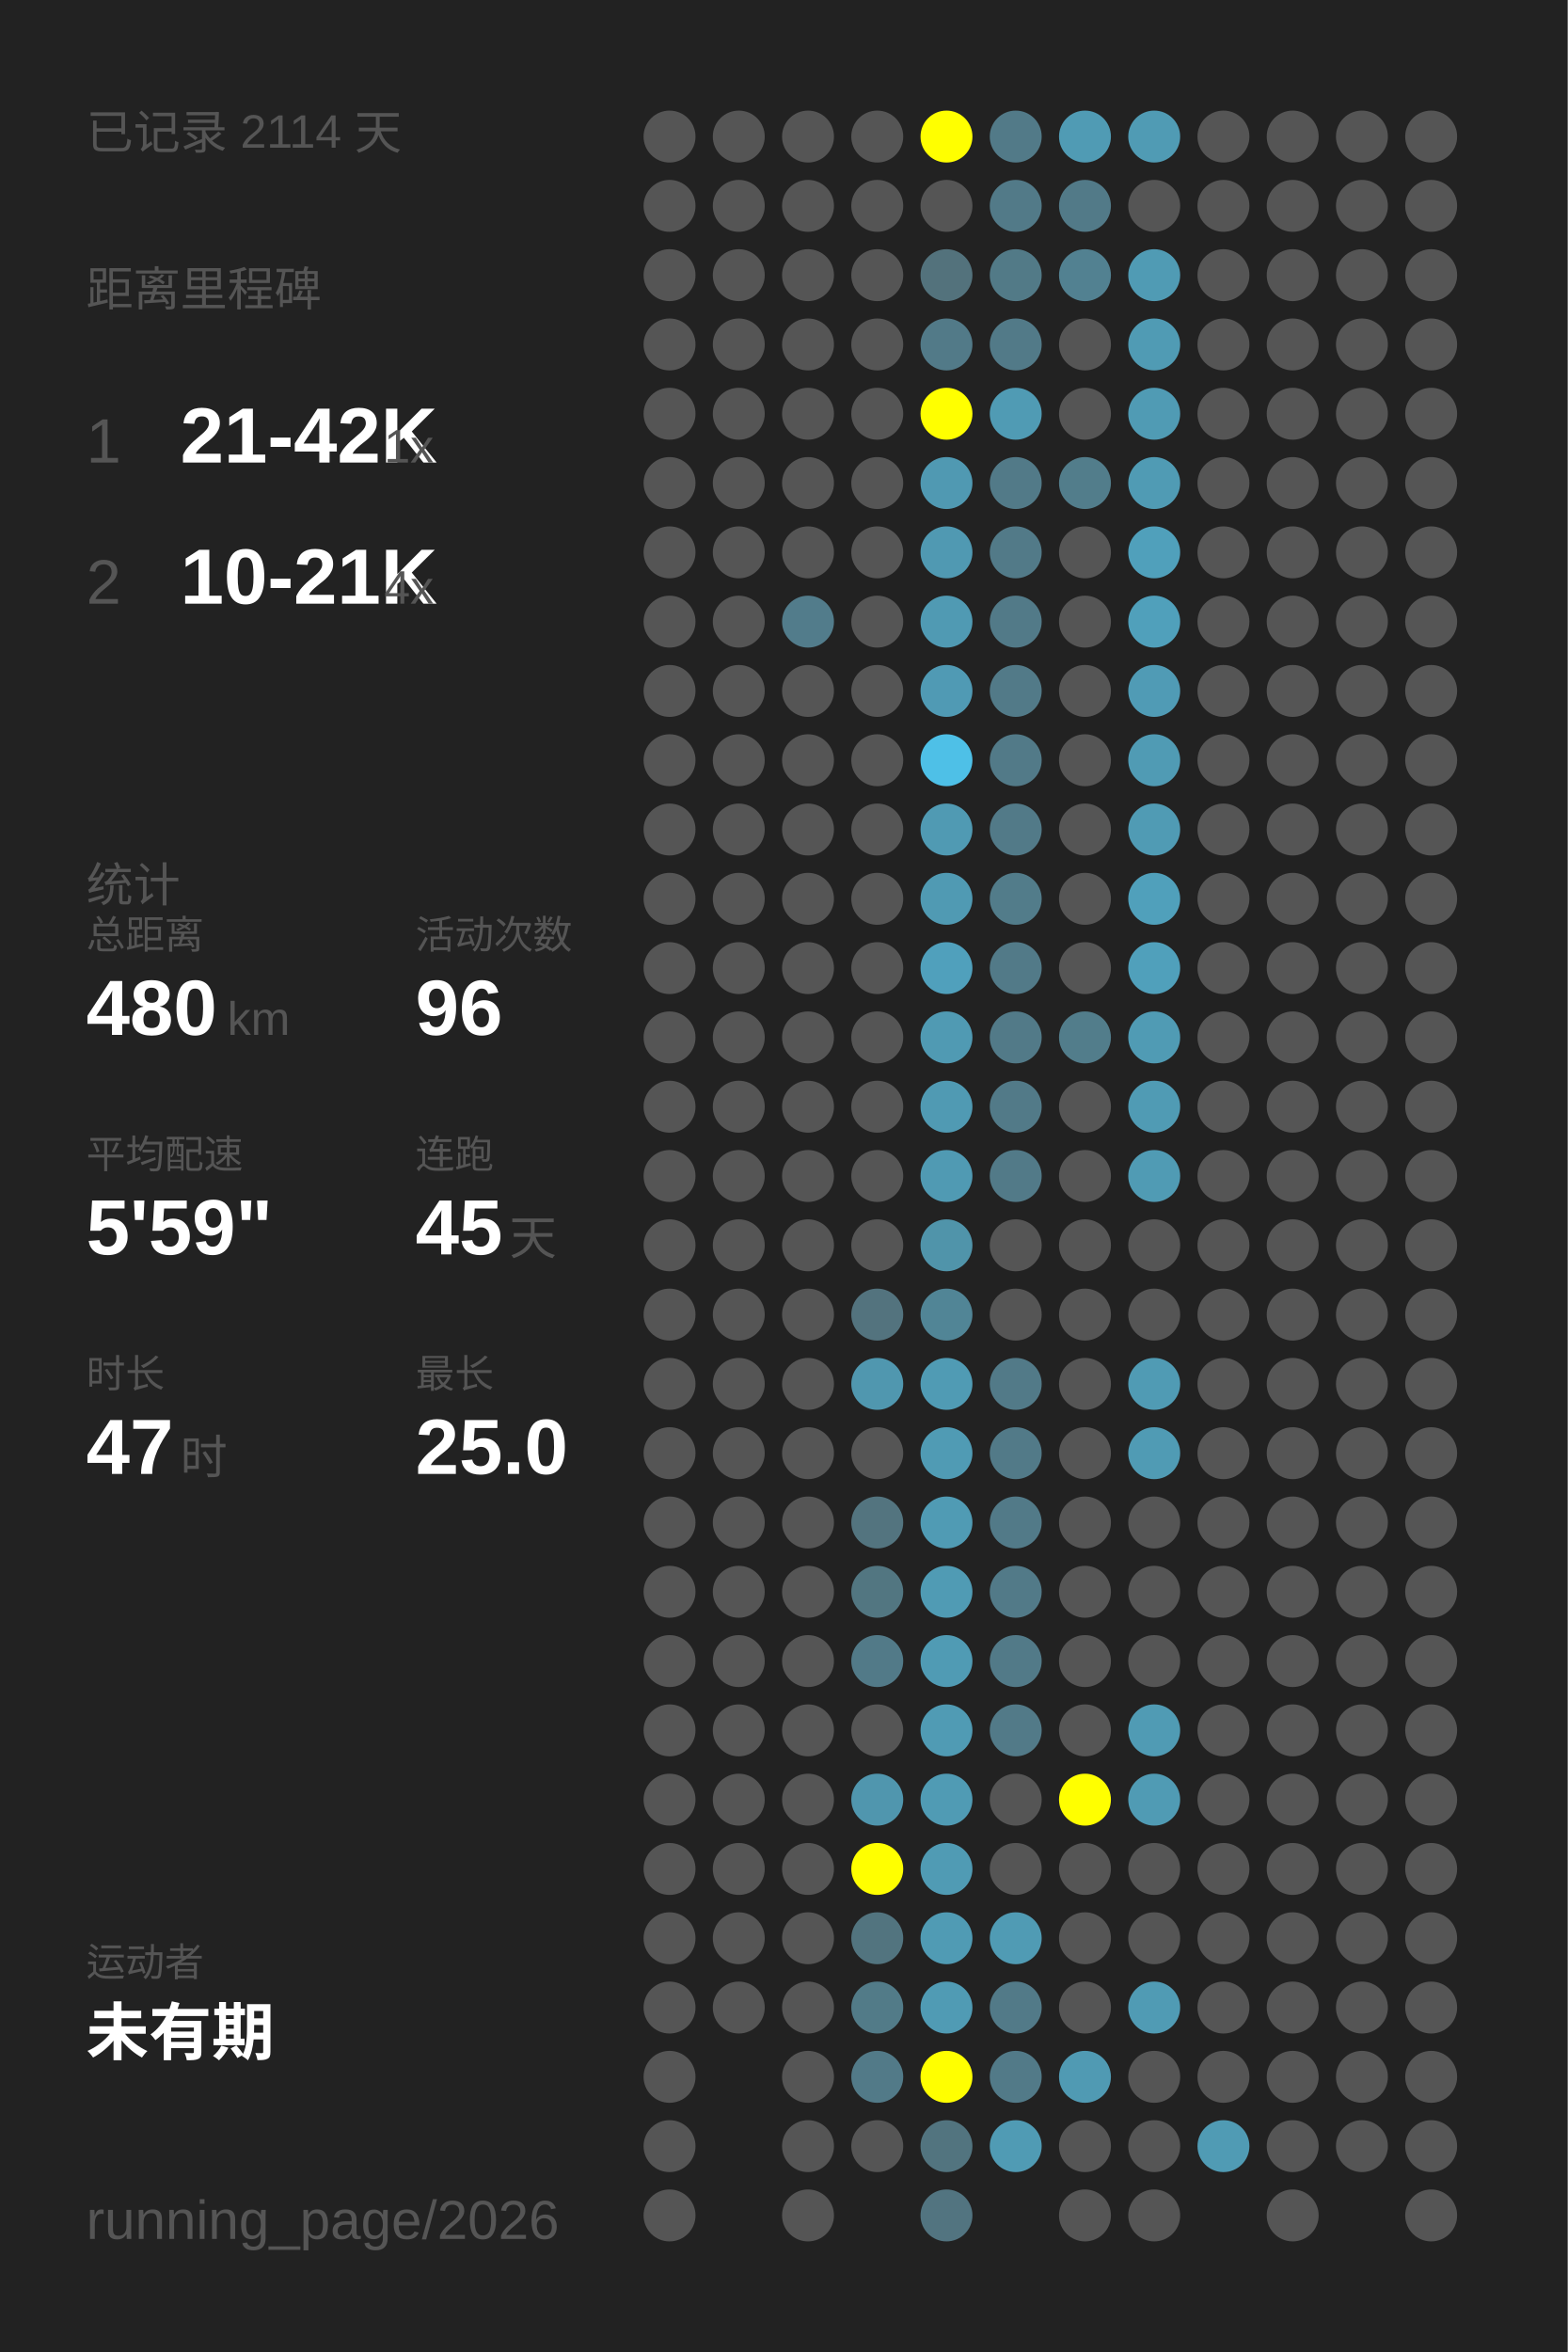
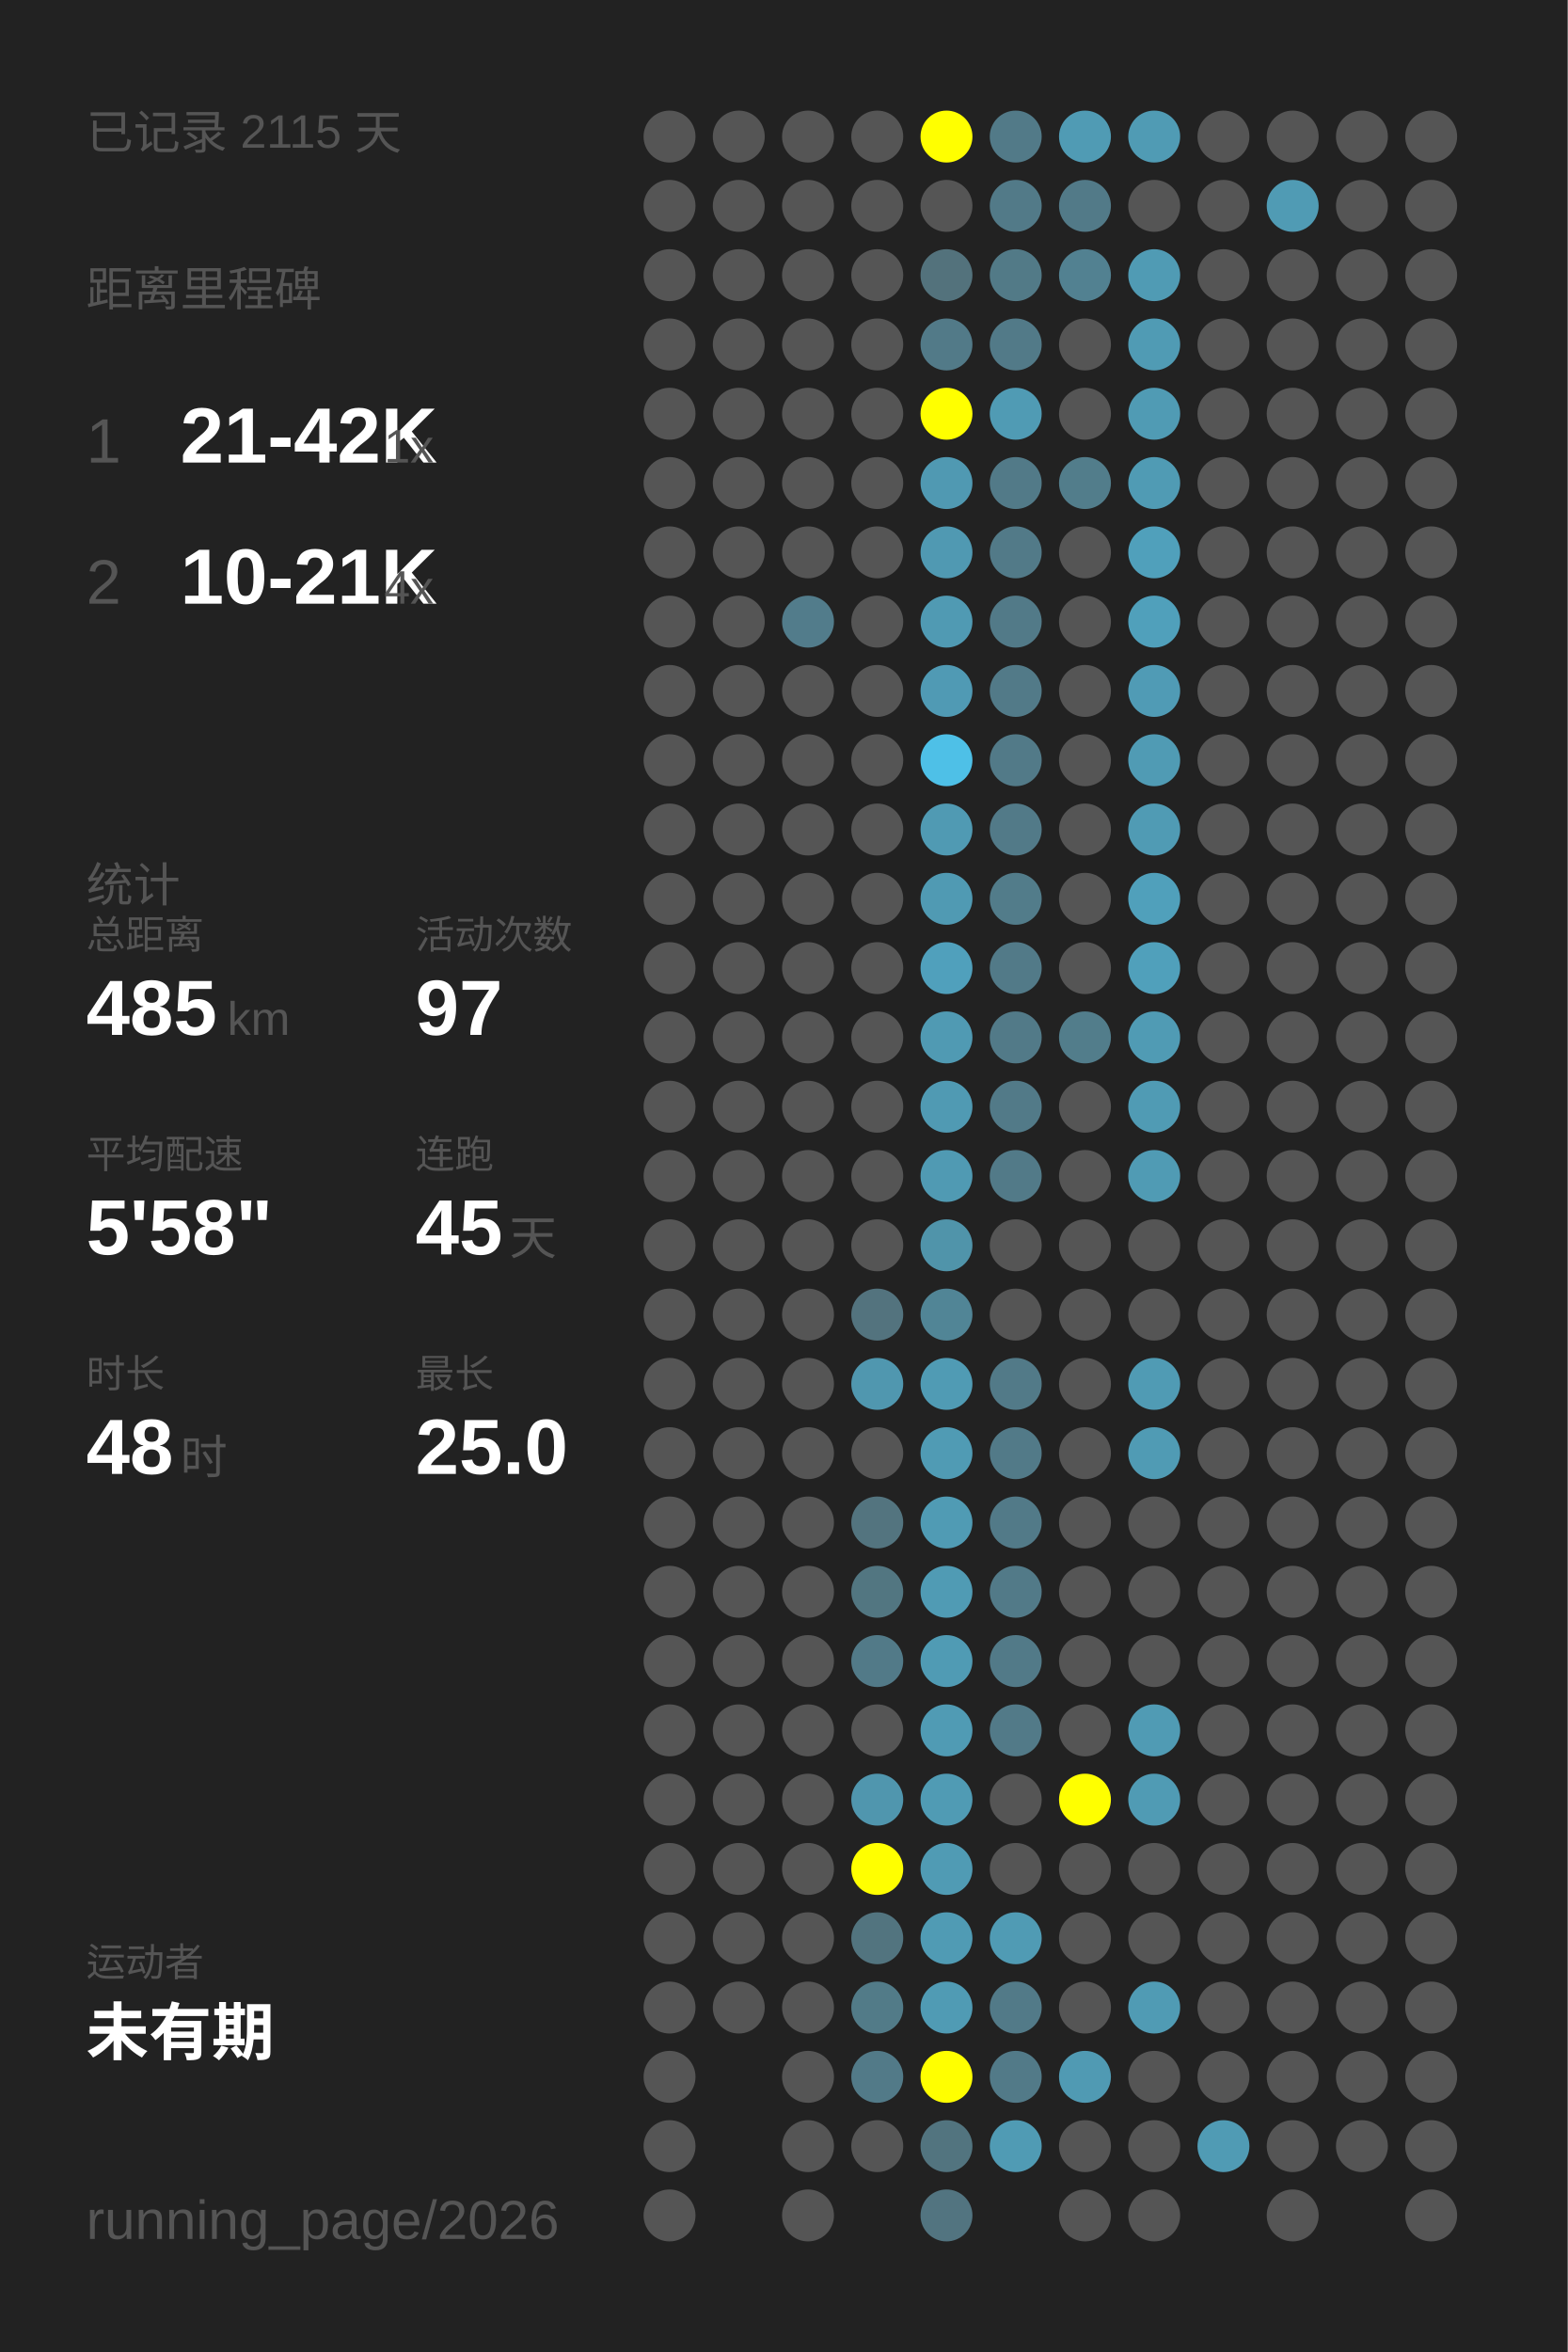
<svg xmlns="http://www.w3.org/2000/svg" baseProfile="full" height="300mm" version="1.1" viewBox="0,0,200,300" width="200mm">
  <defs />
  <rect fill="#222222" height="300" width="200" x="0" y="0" />
-   <text fill="#555555" style="font-size:6px; font-family:Arial;" x="11" y="19">已记录 2114 天</text>
+   <text fill="#555555" style="font-size:6px; font-family:Arial;" x="11" y="19">已记录 2115 天</text>
  <text fill="#555555" style="font-size:6px; font-family:Arial;" x="11" y="39">距离里程碑</text>
  <text fill="#555555" style="font-size:8px; font-family:Arial;" x="11" y="59">1</text>
  <text fill="#FFFFFF" style="font-size:10px; font-family:Arial; font-weight:bold;" x="23" y="59">21-42K</text>
  <text fill="#555555" style="font-size:6px; font-family:Arial;" x="49" y="59">1x</text>
  <text fill="#555555" style="font-size:8px; font-family:Arial;" x="11" y="77">2</text>
  <text fill="#FFFFFF" style="font-size:10px; font-family:Arial; font-weight:bold;" x="23" y="77">10-21K</text>
  <text fill="#555555" style="font-size:6px; font-family:Arial;" x="49" y="77">4x</text>
  <text fill="#555555" style="font-size:6px; font-family:Arial;" x="11" y="115">统计</text>
  <text fill="#555555" style="font-size:5px; font-family:Arial;" x="11" y="121">总距离</text>
-   <text fill="#FFFFFF" style="font-size:10px; font-family:Arial; font-weight:bold;" x="11" y="132">480</text>
+   <text fill="#FFFFFF" style="font-size:10px; font-family:Arial; font-weight:bold;" x="11" y="132">485</text>
  <text fill="#555555" style="font-size:6px; font-family:Arial;" x="29" y="132">km</text>
  <text fill="#555555" style="font-size:5px; font-family:Arial;" x="53" y="121">活动次数</text>
-   <text fill="#FFFFFF" style="font-size:10px; font-family:Arial; font-weight:bold;" x="53" y="132">96</text>
+   <text fill="#FFFFFF" style="font-size:10px; font-family:Arial; font-weight:bold;" x="53" y="132">97</text>
  <text fill="#555555" style="font-size:5px; font-family:Arial;" x="11" y="149">平均配速</text>
-   <text fill="#FFFFFF" style="font-size:10px; font-family:Arial; font-weight:bold;" x="11" y="160">5'59"</text>
+   <text fill="#FFFFFF" style="font-size:10px; font-family:Arial; font-weight:bold;" x="11" y="160">5'58"</text>
  <text fill="#555555" style="font-size:5px; font-family:Arial;" x="53" y="149">连跑</text>
  <text fill="#FFFFFF" style="font-size:10px; font-family:Arial; font-weight:bold;" x="53" y="160">45</text>
  <text fill="#555555" style="font-size:6px; font-family:Arial;" x="65" y="160">天</text>
  <text fill="#555555" style="font-size:5px; font-family:Arial;" x="11" y="177">时长</text>
-   <text fill="#FFFFFF" style="font-size:10px; font-family:Arial; font-weight:bold;" x="11" y="188">47</text>
+   <text fill="#FFFFFF" style="font-size:10px; font-family:Arial; font-weight:bold;" x="11" y="188">48</text>
  <text fill="#555555" style="font-size:6px; font-family:Arial;" x="23" y="188">时</text>
  <text fill="#555555" style="font-size:5px; font-family:Arial;" x="53" y="177">最长</text>
  <text fill="#FFFFFF" style="font-size:10px; font-family:Arial; font-weight:bold;" x="53" y="188">25.0</text>
  <text fill="#555555" style="font-size:5px; font-family:Arial;" x="11" y="252.065">运动者</text>
  <text fill="#FFFFFF" style="font-size:8px; font-family:Arial; font-weight:bold;" x="11" y="262.065">未有期</text>
  <text fill="#555555" style="font-size:7px; font-family:Arial;" x="11" y="285.581">running_page/2026</text>
  <circle cx="85.417" cy="17.419" fill="#555555" r="3.312" />
  <circle cx="85.417" cy="26.258" fill="#555555" r="3.312" />
  <circle cx="85.417" cy="35.097" fill="#555555" r="3.312" />
  <circle cx="85.417" cy="43.935" fill="#555555" r="3.312" />
  <circle cx="85.417" cy="52.774" fill="#555555" r="3.312" />
  <circle cx="85.417" cy="61.613" fill="#555555" r="3.312" />
  <circle cx="85.417" cy="70.452" fill="#555555" r="3.312" />
  <circle cx="85.417" cy="79.29" fill="#555555" r="3.312" />
  <circle cx="85.417" cy="88.129" fill="#555555" r="3.312" />
  <circle cx="85.417" cy="96.968" fill="#555555" r="3.312" />
  <circle cx="85.417" cy="105.806" fill="#555555" r="3.312" />
  <circle cx="85.417" cy="114.645" fill="#555555" r="3.312" />
  <circle cx="85.417" cy="123.484" fill="#555555" r="3.312" />
  <circle cx="85.417" cy="132.323" fill="#555555" r="3.312" />
  <circle cx="85.417" cy="141.161" fill="#555555" r="3.312" />
  <circle cx="85.417" cy="150" fill="#555555" r="3.312" />
  <circle cx="85.417" cy="158.839" fill="#555555" r="3.312" />
  <circle cx="85.417" cy="167.677" fill="#555555" r="3.312" />
  <circle cx="85.417" cy="176.516" fill="#555555" r="3.312" />
  <circle cx="85.417" cy="185.355" fill="#555555" r="3.312" />
  <circle cx="85.417" cy="194.194" fill="#555555" r="3.312" />
  <circle cx="85.417" cy="203.032" fill="#555555" r="3.312" />
  <circle cx="85.417" cy="211.871" fill="#555555" r="3.312" />
  <circle cx="85.417" cy="220.71" fill="#555555" r="3.312" />
  <circle cx="85.417" cy="229.548" fill="#555555" r="3.312" />
  <circle cx="85.417" cy="238.387" fill="#555555" r="3.312" />
  <circle cx="85.417" cy="247.226" fill="#555555" r="3.312" />
  <circle cx="85.417" cy="256.065" fill="#555555" r="3.312" />
  <circle cx="85.417" cy="264.903" fill="#555555" r="3.312" />
  <circle cx="85.417" cy="273.742" fill="#555555" r="3.312" />
  <circle cx="85.417" cy="282.581" fill="#555555" r="3.312" />
  <circle cx="94.25" cy="17.419" fill="#555555" r="3.312" />
  <circle cx="94.25" cy="26.258" fill="#555555" r="3.312" />
  <circle cx="94.25" cy="35.097" fill="#555555" r="3.312" />
  <circle cx="94.25" cy="43.935" fill="#555555" r="3.312" />
  <circle cx="94.25" cy="52.774" fill="#555555" r="3.312" />
  <circle cx="94.25" cy="61.613" fill="#555555" r="3.312" />
  <circle cx="94.25" cy="70.452" fill="#555555" r="3.312" />
  <circle cx="94.25" cy="79.29" fill="#555555" r="3.312" />
  <circle cx="94.25" cy="88.129" fill="#555555" r="3.312" />
  <circle cx="94.25" cy="96.968" fill="#555555" r="3.312" />
  <circle cx="94.25" cy="105.806" fill="#555555" r="3.312" />
  <circle cx="94.25" cy="114.645" fill="#555555" r="3.312" />
  <circle cx="94.25" cy="123.484" fill="#555555" r="3.312" />
  <circle cx="94.25" cy="132.323" fill="#555555" r="3.312" />
  <circle cx="94.25" cy="141.161" fill="#555555" r="3.312" />
  <circle cx="94.25" cy="150" fill="#555555" r="3.312" />
  <circle cx="94.25" cy="158.839" fill="#555555" r="3.312" />
  <circle cx="94.25" cy="167.677" fill="#555555" r="3.312" />
  <circle cx="94.25" cy="176.516" fill="#555555" r="3.312" />
  <circle cx="94.25" cy="185.355" fill="#555555" r="3.312" />
  <circle cx="94.25" cy="194.194" fill="#555555" r="3.312" />
  <circle cx="94.25" cy="203.032" fill="#555555" r="3.312" />
  <circle cx="94.25" cy="211.871" fill="#555555" r="3.312" />
  <circle cx="94.25" cy="220.71" fill="#555555" r="3.312" />
  <circle cx="94.25" cy="229.548" fill="#555555" r="3.312" />
  <circle cx="94.25" cy="238.387" fill="#555555" r="3.312" />
  <circle cx="94.25" cy="247.226" fill="#555555" r="3.312" />
  <circle cx="94.25" cy="256.065" fill="#555555" r="3.312" />
  <circle cx="103.083" cy="17.419" fill="#555555" r="3.312" />
  <circle cx="103.083" cy="26.258" fill="#555555" r="3.312" />
  <circle cx="103.083" cy="35.097" fill="#555555" r="3.312" />
  <circle cx="103.083" cy="43.935" fill="#555555" r="3.312" />
  <circle cx="103.083" cy="52.774" fill="#555555" r="3.312" />
  <circle cx="103.083" cy="61.613" fill="#555555" r="3.312" />
  <circle cx="103.083" cy="70.452" fill="#555555" r="3.312" />
  <circle cx="103.083" cy="79.29" fill="#527c8b" r="3.312" />
  <circle cx="103.083" cy="88.129" fill="#555555" r="3.312" />
  <circle cx="103.083" cy="96.968" fill="#555555" r="3.312" />
  <circle cx="103.083" cy="105.806" fill="#555555" r="3.312" />
  <circle cx="103.083" cy="114.645" fill="#555555" r="3.312" />
  <circle cx="103.083" cy="123.484" fill="#555555" r="3.312" />
  <circle cx="103.083" cy="132.323" fill="#555555" r="3.312" />
  <circle cx="103.083" cy="141.161" fill="#555555" r="3.312" />
  <circle cx="103.083" cy="150" fill="#555555" r="3.312" />
  <circle cx="103.083" cy="158.839" fill="#555555" r="3.312" />
  <circle cx="103.083" cy="167.677" fill="#555555" r="3.312" />
  <circle cx="103.083" cy="176.516" fill="#555555" r="3.312" />
  <circle cx="103.083" cy="185.355" fill="#555555" r="3.312" />
  <circle cx="103.083" cy="194.194" fill="#555555" r="3.312" />
  <circle cx="103.083" cy="203.032" fill="#555555" r="3.312" />
  <circle cx="103.083" cy="211.871" fill="#555555" r="3.312" />
  <circle cx="103.083" cy="220.71" fill="#555555" r="3.312" />
  <circle cx="103.083" cy="229.548" fill="#555555" r="3.312" />
  <circle cx="103.083" cy="238.387" fill="#555555" r="3.312" />
  <circle cx="103.083" cy="247.226" fill="#555555" r="3.312" />
  <circle cx="103.083" cy="256.065" fill="#555555" r="3.312" />
  <circle cx="103.083" cy="264.903" fill="#555555" r="3.312" />
  <circle cx="103.083" cy="273.742" fill="#555555" r="3.312" />
  <circle cx="103.083" cy="282.581" fill="#555555" r="3.312" />
  <circle cx="111.917" cy="17.419" fill="#555555" r="3.312" />
  <circle cx="111.917" cy="26.258" fill="#555555" r="3.312" />
  <circle cx="111.917" cy="35.097" fill="#555555" r="3.312" />
  <circle cx="111.917" cy="43.935" fill="#555555" r="3.312" />
  <circle cx="111.917" cy="52.774" fill="#555555" r="3.312" />
  <circle cx="111.917" cy="61.613" fill="#555555" r="3.312" />
  <circle cx="111.917" cy="70.452" fill="#555555" r="3.312" />
  <circle cx="111.917" cy="79.29" fill="#555555" r="3.312" />
  <circle cx="111.917" cy="88.129" fill="#555555" r="3.312" />
  <circle cx="111.917" cy="96.968" fill="#555555" r="3.312" />
  <circle cx="111.917" cy="105.806" fill="#555555" r="3.312" />
  <circle cx="111.917" cy="114.645" fill="#555555" r="3.312" />
  <circle cx="111.917" cy="123.484" fill="#555555" r="3.312" />
  <circle cx="111.917" cy="132.323" fill="#555555" r="3.312" />
  <circle cx="111.917" cy="141.161" fill="#555555" r="3.312" />
  <circle cx="111.917" cy="150" fill="#555555" r="3.312" />
  <circle cx="111.917" cy="158.839" fill="#555555" r="3.312" />
  <circle cx="111.917" cy="167.677" fill="#53737e" r="3.312" />
  <circle cx="111.917" cy="176.516" fill="#5097af" r="3.312" />
  <circle cx="111.917" cy="185.355" fill="#555555" r="3.312" />
  <circle cx="111.917" cy="194.194" fill="#53747f" r="3.312" />
  <circle cx="111.917" cy="203.032" fill="#527681" r="3.312" />
  <circle cx="111.917" cy="211.871" fill="#527a88" r="3.312" />
  <circle cx="111.917" cy="220.71" fill="#555555" r="3.312" />
  <circle cx="111.917" cy="229.548" fill="#5096ae" r="3.312" />
  <circle cx="111.917" cy="238.387" fill="#FFFF00" r="3.312" />
  <circle cx="111.917" cy="247.226" fill="#52747f" r="3.312" />
  <circle cx="111.917" cy="256.065" fill="#527b88" r="3.312" />
  <circle cx="111.917" cy="264.903" fill="#527a88" r="3.312" />
  <circle cx="111.917" cy="273.742" fill="#555555" r="3.312" />
  <circle cx="120.75" cy="17.419" fill="#FFFF00" r="3.312" />
  <circle cx="120.75" cy="26.258" fill="#555555" r="3.312" />
  <circle cx="120.75" cy="35.097" fill="#53727c" r="3.312" />
  <circle cx="120.75" cy="43.935" fill="#527a88" r="3.312" />
  <circle cx="120.75" cy="52.774" fill="#FFFF00" r="3.312" />
  <circle cx="120.75" cy="61.613" fill="#5099b2" r="3.312" />
  <circle cx="120.75" cy="70.452" fill="#5099b2" r="3.312" />
  <circle cx="120.75" cy="79.29" fill="#509ab3" r="3.312" />
  <circle cx="120.75" cy="88.129" fill="#509ab4" r="3.312" />
  <circle cx="120.75" cy="96.968" fill="#4ec0e7" r="3.312" />
  <circle cx="120.75" cy="105.806" fill="#509ab3" r="3.312" />
  <circle cx="120.75" cy="114.645" fill="#509ab3" r="3.312" />
  <circle cx="120.75" cy="123.484" fill="#50a0bc" r="3.312" />
  <circle cx="120.75" cy="132.323" fill="#509ab3" r="3.312" />
  <circle cx="120.75" cy="141.161" fill="#509ab3" r="3.312" />
  <circle cx="120.75" cy="150" fill="#509ab3" r="3.312" />
  <circle cx="120.75" cy="158.839" fill="#5094aa" r="3.312" />
  <circle cx="120.75" cy="167.677" fill="#518596" r="3.312" />
  <circle cx="120.75" cy="176.516" fill="#509bb4" r="3.312" />
  <circle cx="120.75" cy="185.355" fill="#509bb4" r="3.312" />
  <circle cx="120.75" cy="194.194" fill="#509bb4" r="3.312" />
  <circle cx="120.75" cy="203.032" fill="#509bb4" r="3.312" />
  <circle cx="120.75" cy="211.871" fill="#509bb4" r="3.312" />
  <circle cx="120.75" cy="220.71" fill="#509bb4" r="3.312" />
  <circle cx="120.75" cy="229.548" fill="#509bb4" r="3.312" />
  <circle cx="120.75" cy="238.387" fill="#509bb4" r="3.312" />
  <circle cx="120.75" cy="247.226" fill="#509bb4" r="3.312" />
  <circle cx="120.75" cy="256.065" fill="#509bb4" r="3.312" />
  <circle cx="120.75" cy="264.903" fill="#FFFF00" r="3.312" />
  <circle cx="120.75" cy="273.742" fill="#52747f" r="3.312" />
  <circle cx="120.75" cy="282.581" fill="#527480" r="3.312" />
  <circle cx="129.583" cy="17.419" fill="#527a88" r="3.312" />
  <circle cx="129.583" cy="26.258" fill="#527a88" r="3.312" />
  <circle cx="129.583" cy="35.097" fill="#527a87" r="3.312" />
  <circle cx="129.583" cy="43.935" fill="#527a88" r="3.312" />
  <circle cx="129.583" cy="52.774" fill="#509bb4" r="3.312" />
  <circle cx="129.583" cy="61.613" fill="#527a88" r="3.312" />
  <circle cx="129.583" cy="70.452" fill="#527a88" r="3.312" />
  <circle cx="129.583" cy="79.29" fill="#527a88" r="3.312" />
  <circle cx="129.583" cy="88.129" fill="#527a88" r="3.312" />
  <circle cx="129.583" cy="96.968" fill="#527a88" r="3.312" />
  <circle cx="129.583" cy="105.806" fill="#527a88" r="3.312" />
  <circle cx="129.583" cy="114.645" fill="#527c8a" r="3.312" />
  <circle cx="129.583" cy="123.484" fill="#527a88" r="3.312" />
  <circle cx="129.583" cy="132.323" fill="#527a88" r="3.312" />
  <circle cx="129.583" cy="141.161" fill="#527a88" r="3.312" />
  <circle cx="129.583" cy="150" fill="#527a88" r="3.312" />
  <circle cx="129.583" cy="158.839" fill="#555555" r="3.312" />
  <circle cx="129.583" cy="167.677" fill="#555555" r="3.312" />
  <circle cx="129.583" cy="176.516" fill="#527a88" r="3.312" />
  <circle cx="129.583" cy="185.355" fill="#527a88" r="3.312" />
  <circle cx="129.583" cy="194.194" fill="#527a88" r="3.312" />
  <circle cx="129.583" cy="203.032" fill="#527a88" r="3.312" />
  <circle cx="129.583" cy="211.871" fill="#527a88" r="3.312" />
  <circle cx="129.583" cy="220.71" fill="#527a88" r="3.312" />
  <circle cx="129.583" cy="229.548" fill="#555555" r="3.312" />
  <circle cx="129.583" cy="238.387" fill="#555555" r="3.312" />
  <circle cx="129.583" cy="247.226" fill="#509bb4" r="3.312" />
  <circle cx="129.583" cy="256.065" fill="#527a88" r="3.312" />
  <circle cx="129.583" cy="264.903" fill="#527a88" r="3.312" />
  <circle cx="129.583" cy="273.742" fill="#509bb4" r="3.312" />
  <circle cx="138.417" cy="17.419" fill="#509bb4" r="3.312" />
  <circle cx="138.417" cy="26.258" fill="#527a88" r="3.312" />
  <circle cx="138.417" cy="35.097" fill="#528191" r="3.312" />
  <circle cx="138.417" cy="43.935" fill="#555555" r="3.312" />
  <circle cx="138.417" cy="52.774" fill="#555555" r="3.312" />
  <circle cx="138.417" cy="61.613" fill="#527d8b" r="3.312" />
  <circle cx="138.417" cy="70.452" fill="#555555" r="3.312" />
  <circle cx="138.417" cy="79.29" fill="#555555" r="3.312" />
  <circle cx="138.417" cy="88.129" fill="#555555" r="3.312" />
  <circle cx="138.417" cy="96.968" fill="#555555" r="3.312" />
  <circle cx="138.417" cy="105.806" fill="#555555" r="3.312" />
  <circle cx="138.417" cy="114.645" fill="#555555" r="3.312" />
  <circle cx="138.417" cy="123.484" fill="#555555" r="3.312" />
  <circle cx="138.417" cy="132.323" fill="#527d8b" r="3.312" />
  <circle cx="138.417" cy="141.161" fill="#555555" r="3.312" />
  <circle cx="138.417" cy="150" fill="#555555" r="3.312" />
  <circle cx="138.417" cy="158.839" fill="#555555" r="3.312" />
  <circle cx="138.417" cy="167.677" fill="#555555" r="3.312" />
  <circle cx="138.417" cy="176.516" fill="#555555" r="3.312" />
  <circle cx="138.417" cy="185.355" fill="#555555" r="3.312" />
  <circle cx="138.417" cy="194.194" fill="#555555" r="3.312" />
  <circle cx="138.417" cy="203.032" fill="#555555" r="3.312" />
  <circle cx="138.417" cy="211.871" fill="#555555" r="3.312" />
  <circle cx="138.417" cy="220.71" fill="#555555" r="3.312" />
  <circle cx="138.417" cy="229.548" fill="#FFFF00" r="3.312" />
  <circle cx="138.417" cy="238.387" fill="#555555" r="3.312" />
  <circle cx="138.417" cy="247.226" fill="#555555" r="3.312" />
  <circle cx="138.417" cy="256.065" fill="#555555" r="3.312" />
  <circle cx="138.417" cy="264.903" fill="#509ab3" r="3.312" />
  <circle cx="138.417" cy="273.742" fill="#555555" r="3.312" />
  <circle cx="138.417" cy="282.581" fill="#555555" r="3.312" />
  <circle cx="147.25" cy="17.419" fill="#509bb4" r="3.312" />
  <circle cx="147.25" cy="26.258" fill="#555555" r="3.312" />
  <circle cx="147.25" cy="35.097" fill="#509bb4" r="3.312" />
  <circle cx="147.25" cy="43.935" fill="#509bb4" r="3.312" />
  <circle cx="147.25" cy="52.774" fill="#509bb4" r="3.312" />
  <circle cx="147.25" cy="61.613" fill="#509bb4" r="3.312" />
  <circle cx="147.25" cy="70.452" fill="#50a0bb" r="3.312" />
  <circle cx="147.25" cy="79.29" fill="#50a0bb" r="3.312" />
  <circle cx="147.25" cy="88.129" fill="#509bb5" r="3.312" />
  <circle cx="147.25" cy="96.968" fill="#509bb4" r="3.312" />
  <circle cx="147.25" cy="105.806" fill="#509bb4" r="3.312" />
  <circle cx="147.25" cy="114.645" fill="#50a0bb" r="3.312" />
  <circle cx="147.25" cy="123.484" fill="#50a0bb" r="3.312" />
  <circle cx="147.25" cy="132.323" fill="#509bb4" r="3.312" />
  <circle cx="147.25" cy="141.161" fill="#509bb4" r="3.312" />
  <circle cx="147.25" cy="150" fill="#509bb4" r="3.312" />
  <circle cx="147.25" cy="158.839" fill="#555555" r="3.312" />
  <circle cx="147.25" cy="167.677" fill="#555555" r="3.312" />
  <circle cx="147.25" cy="176.516" fill="#509bb4" r="3.312" />
  <circle cx="147.25" cy="185.355" fill="#509bb4" r="3.312" />
  <circle cx="147.25" cy="194.194" fill="#555555" r="3.312" />
  <circle cx="147.25" cy="203.032" fill="#555555" r="3.312" />
  <circle cx="147.25" cy="211.871" fill="#555555" r="3.312" />
  <circle cx="147.25" cy="220.71" fill="#509bb4" r="3.312" />
  <circle cx="147.25" cy="229.548" fill="#509bb4" r="3.312" />
  <circle cx="147.25" cy="238.387" fill="#555555" r="3.312" />
  <circle cx="147.25" cy="247.226" fill="#555555" r="3.312" />
  <circle cx="147.25" cy="256.065" fill="#509bb4" r="3.312" />
  <circle cx="147.25" cy="264.903" fill="#555555" r="3.312" />
  <circle cx="147.25" cy="273.742" fill="#555555" r="3.312" />
  <circle cx="147.25" cy="282.581" fill="#555555" r="3.312" />
  <circle cx="156.083" cy="17.419" fill="#555555" r="3.312" />
  <circle cx="156.083" cy="26.258" fill="#555555" r="3.312" />
  <circle cx="156.083" cy="35.097" fill="#555555" r="3.312" />
  <circle cx="156.083" cy="43.935" fill="#555555" r="3.312" />
  <circle cx="156.083" cy="52.774" fill="#555555" r="3.312" />
  <circle cx="156.083" cy="61.613" fill="#555555" r="3.312" />
  <circle cx="156.083" cy="70.452" fill="#555555" r="3.312" />
  <circle cx="156.083" cy="79.29" fill="#555555" r="3.312" />
  <circle cx="156.083" cy="88.129" fill="#555555" r="3.312" />
  <circle cx="156.083" cy="96.968" fill="#555555" r="3.312" />
  <circle cx="156.083" cy="105.806" fill="#555555" r="3.312" />
  <circle cx="156.083" cy="114.645" fill="#555555" r="3.312" />
  <circle cx="156.083" cy="123.484" fill="#555555" r="3.312" />
  <circle cx="156.083" cy="132.323" fill="#555555" r="3.312" />
  <circle cx="156.083" cy="141.161" fill="#555555" r="3.312" />
  <circle cx="156.083" cy="150" fill="#555555" r="3.312" />
  <circle cx="156.083" cy="158.839" fill="#555555" r="3.312" />
  <circle cx="156.083" cy="167.677" fill="#555555" r="3.312" />
  <circle cx="156.083" cy="176.516" fill="#555555" r="3.312" />
  <circle cx="156.083" cy="185.355" fill="#555555" r="3.312" />
  <circle cx="156.083" cy="194.194" fill="#555555" r="3.312" />
  <circle cx="156.083" cy="203.032" fill="#555555" r="3.312" />
  <circle cx="156.083" cy="211.871" fill="#555555" r="3.312" />
  <circle cx="156.083" cy="220.71" fill="#555555" r="3.312" />
  <circle cx="156.083" cy="229.548" fill="#555555" r="3.312" />
  <circle cx="156.083" cy="238.387" fill="#555555" r="3.312" />
  <circle cx="156.083" cy="247.226" fill="#555555" r="3.312" />
  <circle cx="156.083" cy="256.065" fill="#555555" r="3.312" />
  <circle cx="156.083" cy="264.903" fill="#555555" r="3.312" />
  <circle cx="156.083" cy="273.742" fill="#509bb4" r="3.312" />
  <circle cx="164.917" cy="17.419" fill="#555555" r="3.312" />
-   <circle cx="164.917" cy="26.258" fill="#555555" r="3.312" />
+   <circle cx="164.917" cy="26.258" fill="#509bb4" r="3.312" />
  <circle cx="164.917" cy="35.097" fill="#555555" r="3.312" />
  <circle cx="164.917" cy="43.935" fill="#555555" r="3.312" />
  <circle cx="164.917" cy="52.774" fill="#555555" r="3.312" />
  <circle cx="164.917" cy="61.613" fill="#555555" r="3.312" />
  <circle cx="164.917" cy="70.452" fill="#555555" r="3.312" />
  <circle cx="164.917" cy="79.29" fill="#555555" r="3.312" />
  <circle cx="164.917" cy="88.129" fill="#555555" r="3.312" />
  <circle cx="164.917" cy="96.968" fill="#555555" r="3.312" />
  <circle cx="164.917" cy="105.806" fill="#555555" r="3.312" />
  <circle cx="164.917" cy="114.645" fill="#555555" r="3.312" />
  <circle cx="164.917" cy="123.484" fill="#555555" r="3.312" />
  <circle cx="164.917" cy="132.323" fill="#555555" r="3.312" />
  <circle cx="164.917" cy="141.161" fill="#555555" r="3.312" />
  <circle cx="164.917" cy="150" fill="#555555" r="3.312" />
  <circle cx="164.917" cy="158.839" fill="#555555" r="3.312" />
  <circle cx="164.917" cy="167.677" fill="#555555" r="3.312" />
  <circle cx="164.917" cy="176.516" fill="#555555" r="3.312" />
  <circle cx="164.917" cy="185.355" fill="#555555" r="3.312" />
  <circle cx="164.917" cy="194.194" fill="#555555" r="3.312" />
  <circle cx="164.917" cy="203.032" fill="#555555" r="3.312" />
  <circle cx="164.917" cy="211.871" fill="#555555" r="3.312" />
  <circle cx="164.917" cy="220.71" fill="#555555" r="3.312" />
  <circle cx="164.917" cy="229.548" fill="#555555" r="3.312" />
  <circle cx="164.917" cy="238.387" fill="#555555" r="3.312" />
  <circle cx="164.917" cy="247.226" fill="#555555" r="3.312" />
  <circle cx="164.917" cy="256.065" fill="#555555" r="3.312" />
  <circle cx="164.917" cy="264.903" fill="#555555" r="3.312" />
  <circle cx="164.917" cy="273.742" fill="#555555" r="3.312" />
  <circle cx="164.917" cy="282.581" fill="#555555" r="3.312" />
  <circle cx="173.75" cy="17.419" fill="#555555" r="3.312" />
  <circle cx="173.75" cy="26.258" fill="#555555" r="3.312" />
  <circle cx="173.75" cy="35.097" fill="#555555" r="3.312" />
  <circle cx="173.75" cy="43.935" fill="#555555" r="3.312" />
  <circle cx="173.75" cy="52.774" fill="#555555" r="3.312" />
  <circle cx="173.75" cy="61.613" fill="#555555" r="3.312" />
  <circle cx="173.75" cy="70.452" fill="#555555" r="3.312" />
  <circle cx="173.75" cy="79.29" fill="#555555" r="3.312" />
  <circle cx="173.75" cy="88.129" fill="#555555" r="3.312" />
  <circle cx="173.75" cy="96.968" fill="#555555" r="3.312" />
  <circle cx="173.75" cy="105.806" fill="#555555" r="3.312" />
  <circle cx="173.75" cy="114.645" fill="#555555" r="3.312" />
  <circle cx="173.75" cy="123.484" fill="#555555" r="3.312" />
  <circle cx="173.75" cy="132.323" fill="#555555" r="3.312" />
  <circle cx="173.75" cy="141.161" fill="#555555" r="3.312" />
  <circle cx="173.75" cy="150" fill="#555555" r="3.312" />
  <circle cx="173.75" cy="158.839" fill="#555555" r="3.312" />
  <circle cx="173.75" cy="167.677" fill="#555555" r="3.312" />
  <circle cx="173.75" cy="176.516" fill="#555555" r="3.312" />
  <circle cx="173.75" cy="185.355" fill="#555555" r="3.312" />
  <circle cx="173.75" cy="194.194" fill="#555555" r="3.312" />
  <circle cx="173.75" cy="203.032" fill="#555555" r="3.312" />
  <circle cx="173.75" cy="211.871" fill="#555555" r="3.312" />
  <circle cx="173.75" cy="220.71" fill="#555555" r="3.312" />
  <circle cx="173.75" cy="229.548" fill="#555555" r="3.312" />
  <circle cx="173.75" cy="238.387" fill="#555555" r="3.312" />
  <circle cx="173.75" cy="247.226" fill="#555555" r="3.312" />
  <circle cx="173.75" cy="256.065" fill="#555555" r="3.312" />
  <circle cx="173.75" cy="264.903" fill="#555555" r="3.312" />
  <circle cx="173.75" cy="273.742" fill="#555555" r="3.312" />
  <circle cx="182.583" cy="17.419" fill="#555555" r="3.312" />
  <circle cx="182.583" cy="26.258" fill="#555555" r="3.312" />
  <circle cx="182.583" cy="35.097" fill="#555555" r="3.312" />
  <circle cx="182.583" cy="43.935" fill="#555555" r="3.312" />
  <circle cx="182.583" cy="52.774" fill="#555555" r="3.312" />
  <circle cx="182.583" cy="61.613" fill="#555555" r="3.312" />
  <circle cx="182.583" cy="70.452" fill="#555555" r="3.312" />
  <circle cx="182.583" cy="79.29" fill="#555555" r="3.312" />
  <circle cx="182.583" cy="88.129" fill="#555555" r="3.312" />
  <circle cx="182.583" cy="96.968" fill="#555555" r="3.312" />
  <circle cx="182.583" cy="105.806" fill="#555555" r="3.312" />
  <circle cx="182.583" cy="114.645" fill="#555555" r="3.312" />
  <circle cx="182.583" cy="123.484" fill="#555555" r="3.312" />
  <circle cx="182.583" cy="132.323" fill="#555555" r="3.312" />
  <circle cx="182.583" cy="141.161" fill="#555555" r="3.312" />
  <circle cx="182.583" cy="150" fill="#555555" r="3.312" />
  <circle cx="182.583" cy="158.839" fill="#555555" r="3.312" />
  <circle cx="182.583" cy="167.677" fill="#555555" r="3.312" />
  <circle cx="182.583" cy="176.516" fill="#555555" r="3.312" />
  <circle cx="182.583" cy="185.355" fill="#555555" r="3.312" />
  <circle cx="182.583" cy="194.194" fill="#555555" r="3.312" />
  <circle cx="182.583" cy="203.032" fill="#555555" r="3.312" />
  <circle cx="182.583" cy="211.871" fill="#555555" r="3.312" />
  <circle cx="182.583" cy="220.71" fill="#555555" r="3.312" />
  <circle cx="182.583" cy="229.548" fill="#555555" r="3.312" />
  <circle cx="182.583" cy="238.387" fill="#555555" r="3.312" />
  <circle cx="182.583" cy="247.226" fill="#555555" r="3.312" />
  <circle cx="182.583" cy="256.065" fill="#555555" r="3.312" />
  <circle cx="182.583" cy="264.903" fill="#555555" r="3.312" />
  <circle cx="182.583" cy="273.742" fill="#555555" r="3.312" />
  <circle cx="182.583" cy="282.581" fill="#555555" r="3.312" />
</svg>
